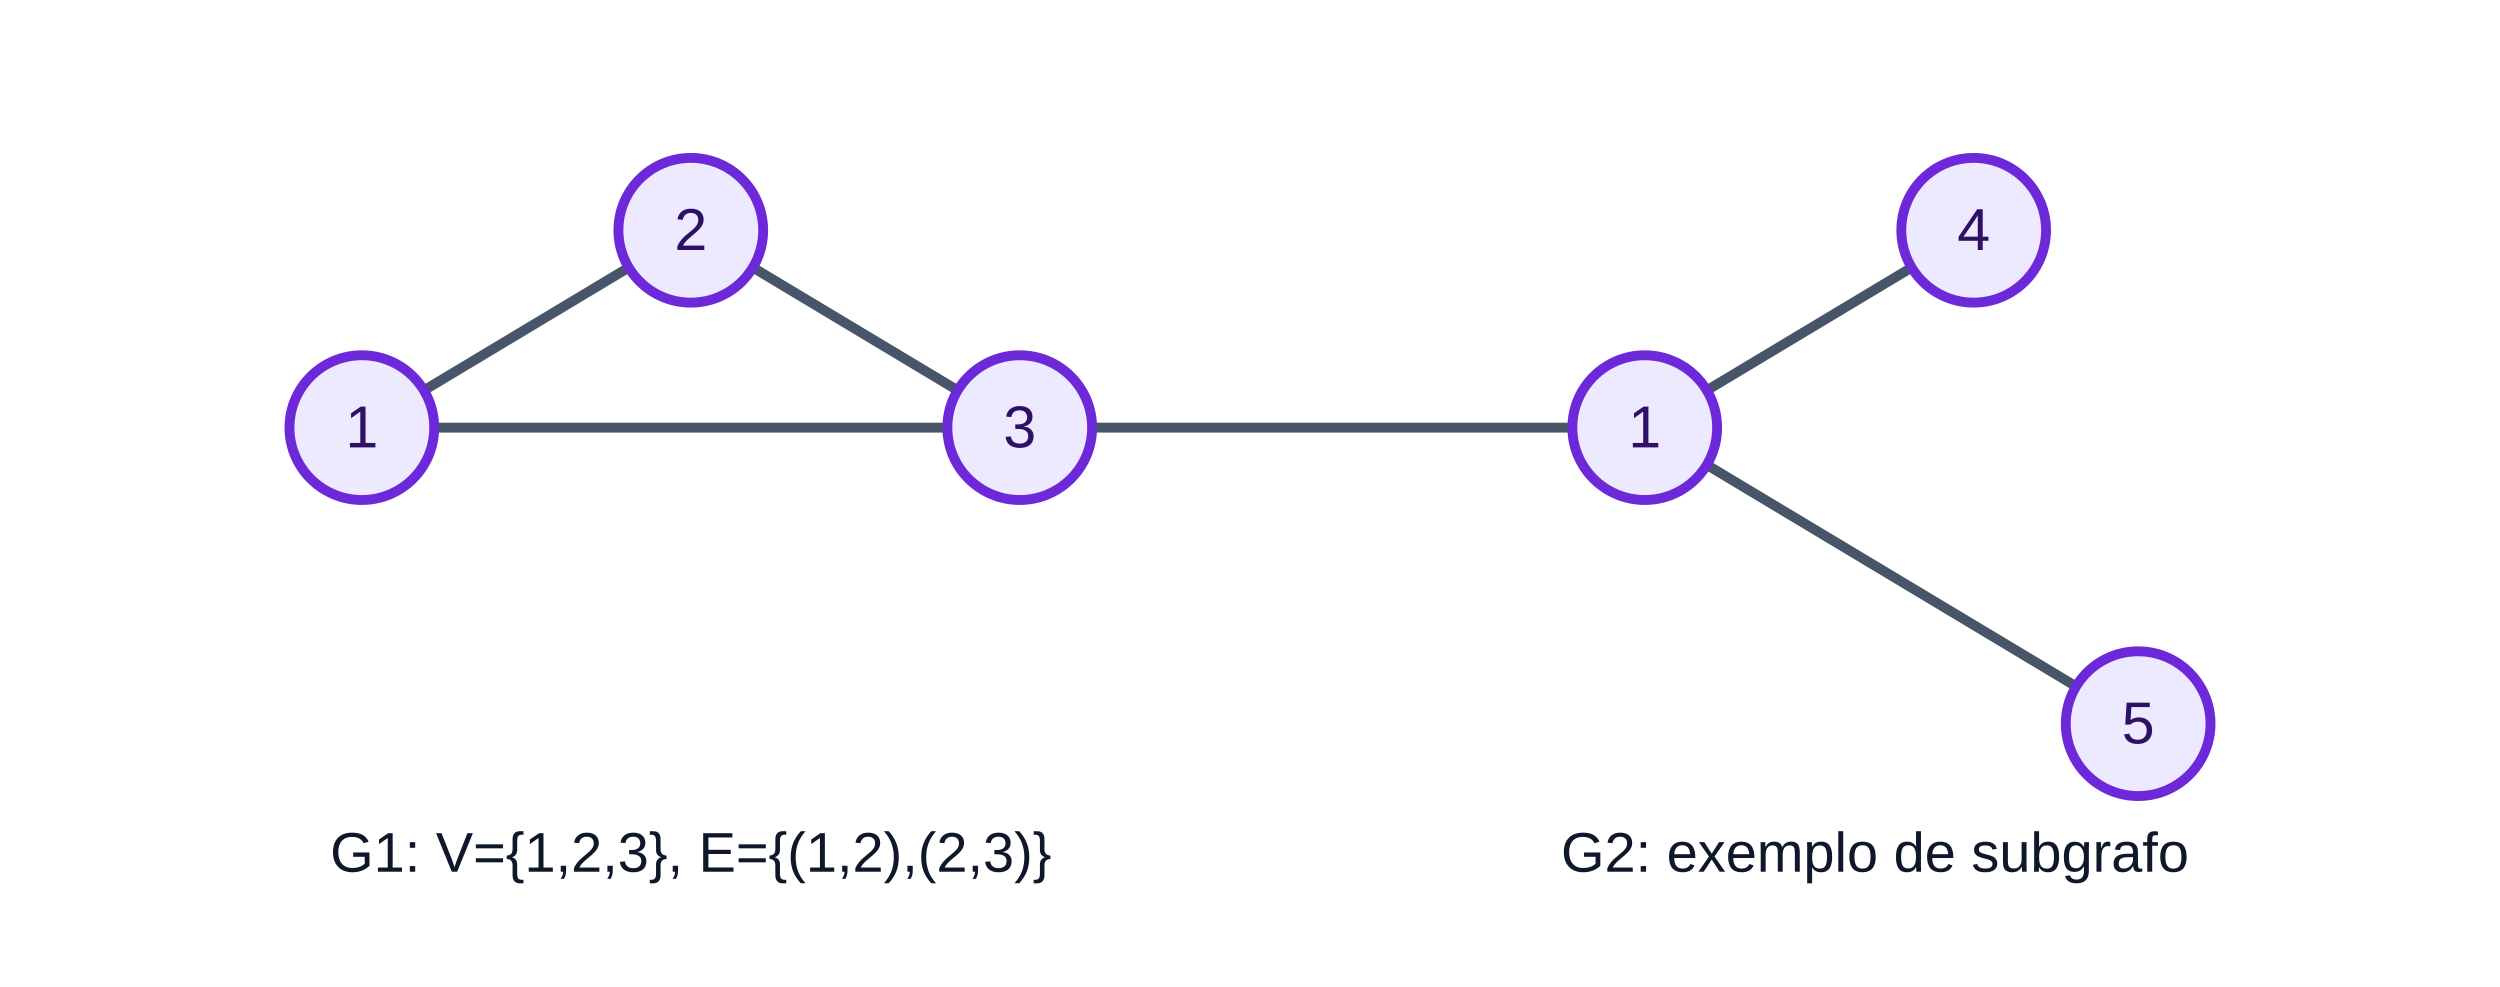
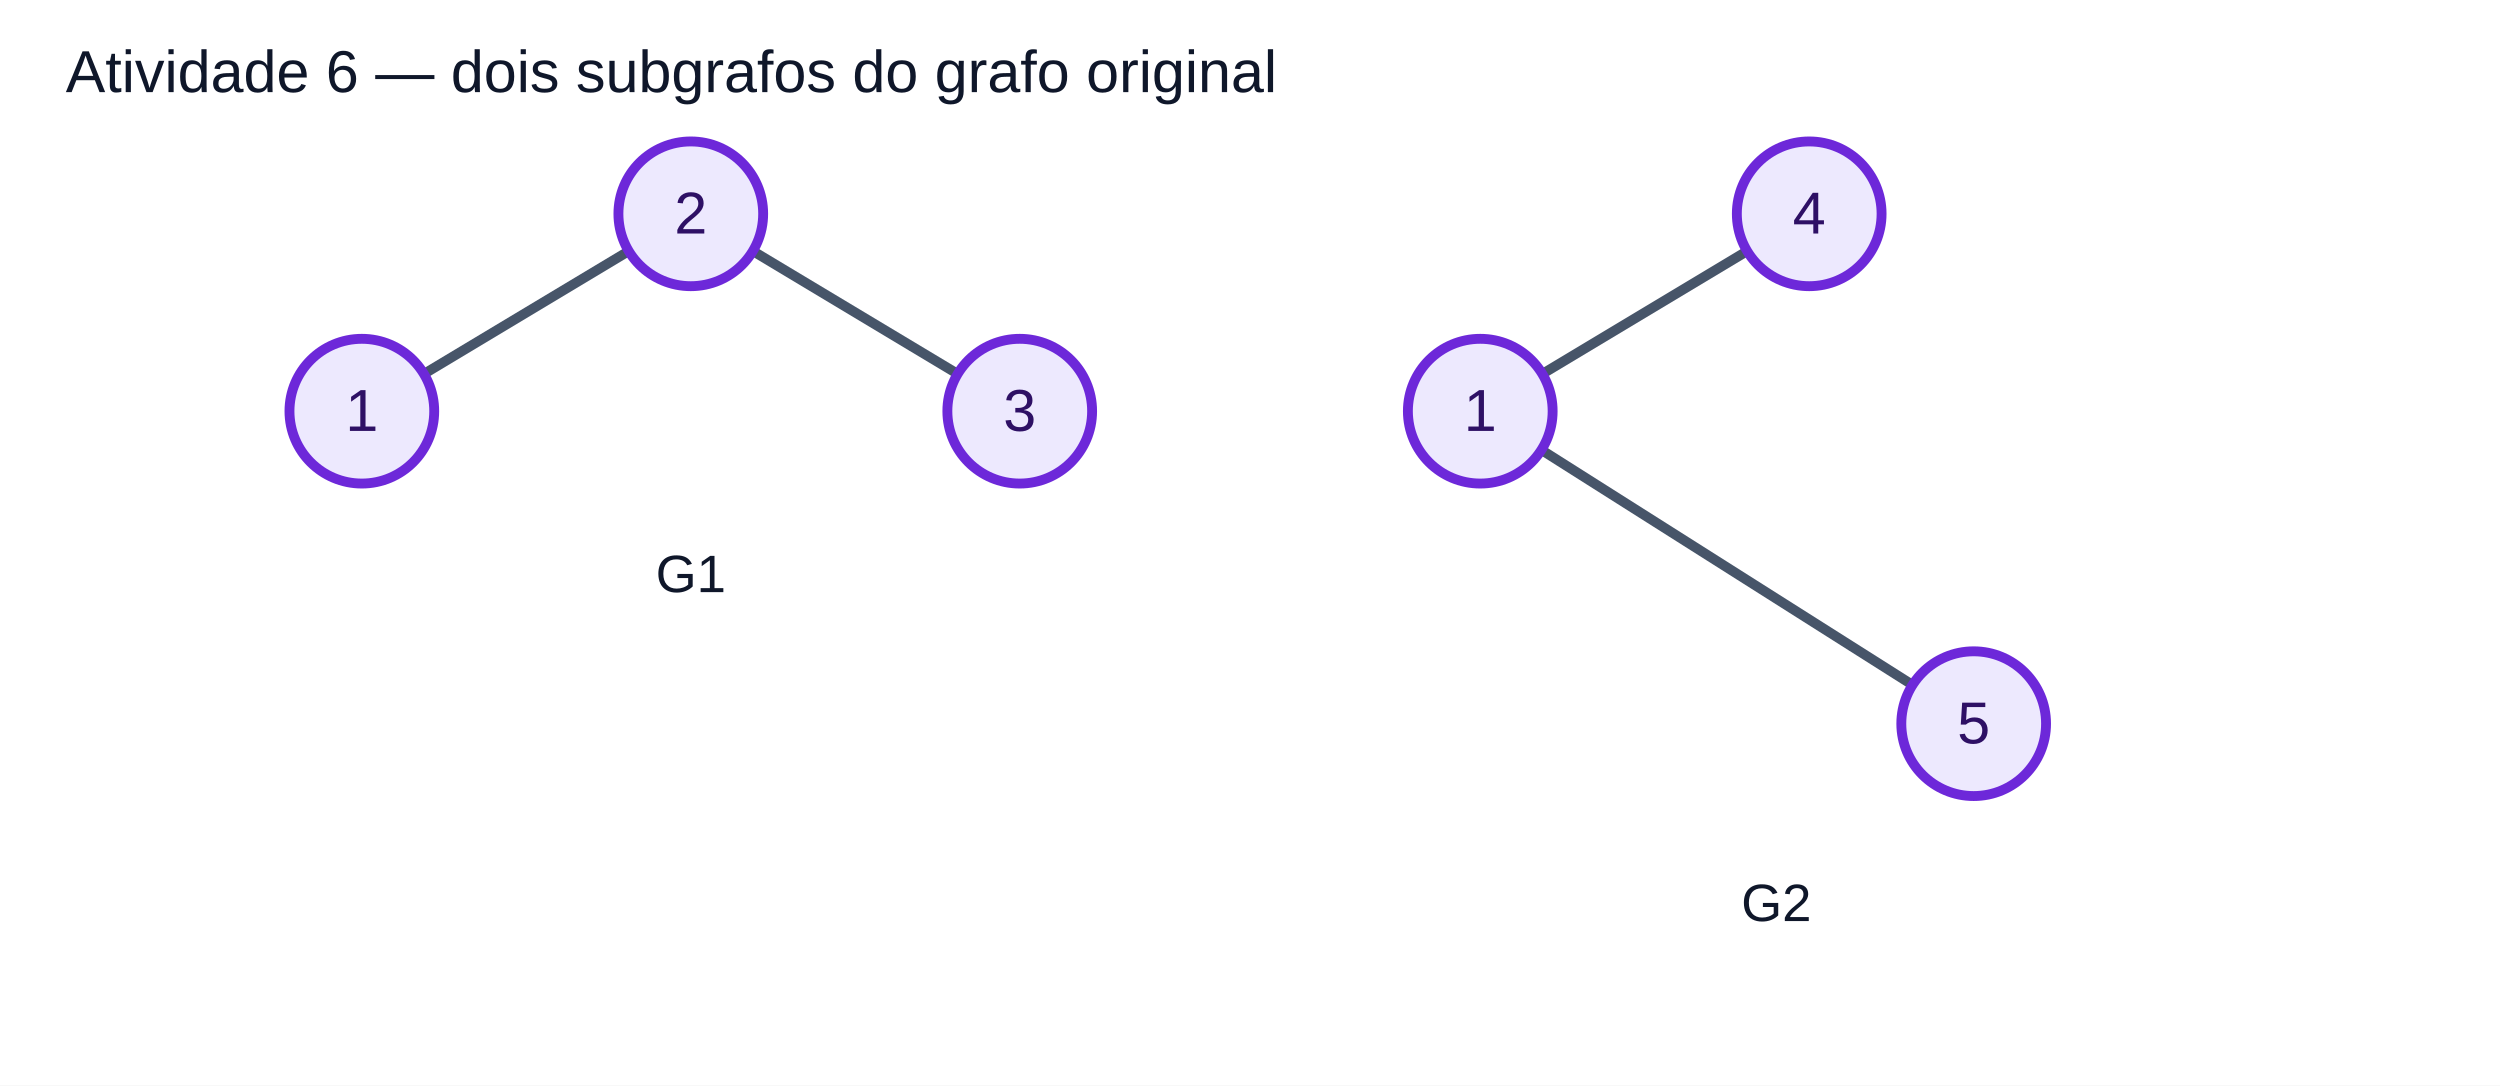
- <svg xmlns="http://www.w3.org/2000/svg" width="760" height="300" viewBox="0 0 760 300">
+ <svg xmlns="http://www.w3.org/2000/svg" width="760" height="330" viewBox="0 0 760 330">
  <rect width="100%" height="100%" fill="#fff" />
-   <g stroke="#475569" stroke-width="3">
-     <line x1="110" y1="130" x2="210" y2="70" />
-     <line x1="210" y1="70" x2="310" y2="130" />
-     <line x1="110" y1="130" x2="500" y2="130" />
-     <line x1="500" y1="130" x2="600" y2="70" />
-     <line x1="500" y1="130" x2="650" y2="220" />
+   <g stroke="#475569" stroke-width="3" fill="none">
+     <line x1="110" y1="125" x2="210" y2="65" />
+     <line x1="210" y1="65" x2="310" y2="125" />
+     <line x1="450" y1="125" x2="550" y2="65" />
+     <line x1="450" y1="125" x2="600" y2="220" />
  </g>
  <g fill="#ede9fe" stroke="#6d28d9" stroke-width="3">
-     <circle cx="110" cy="130" r="22" />
-     <circle cx="210" cy="70" r="22" />
-     <circle cx="310" cy="130" r="22" />
-     <circle cx="500" cy="130" r="22" />
-     <circle cx="600" cy="70" r="22" />
-     <circle cx="650" cy="220" r="22" />
+     <circle cx="110" cy="125" r="22" />
+     <circle cx="210" cy="65" r="22" />
+     <circle cx="310" cy="125" r="22" />
+     <circle cx="450" cy="125" r="22" />
+     <circle cx="550" cy="65" r="22" />
+     <circle cx="600" cy="220" r="22" />
  </g>
  <g font-family="Arial,sans-serif" font-size="18" text-anchor="middle" fill="#2e1065">
-     <text x="110" y="136">1</text>
-     <text x="210" y="76">2</text>
-     <text x="310" y="136">3</text>
-     <text x="500" y="136">1</text>
-     <text x="600" y="76">4</text>
-     <text x="650" y="226">5</text>
+     <text x="110" y="131">1</text>
+     <text x="210" y="71">2</text>
+     <text x="310" y="131">3</text>
+     <text x="450" y="131">1</text>
+     <text x="550" y="71">4</text>
+     <text x="600" y="226">5</text>
  </g>
-   <text x="210" y="265" font-family="Arial,sans-serif" font-size="17" text-anchor="middle" fill="#0f172a">G1: V={1,2,3}, E={(1,2),(2,3)}</text>
-   <text x="570" y="265" font-family="Arial,sans-serif" font-size="17" text-anchor="middle" fill="#0f172a">G2: exemplo de subgrafo</text>
+   <text x="210" y="180" font-family="Arial,sans-serif" font-size="16" text-anchor="middle" fill="#0f172a">G1</text>
+   <text x="540" y="280" font-family="Arial,sans-serif" font-size="16" text-anchor="middle" fill="#0f172a">G2</text>
+   <text x="20" y="28" font-family="Arial,sans-serif" font-size="18" fill="#0f172a">Atividade 6 — dois subgrafos do grafo original</text>
</svg>
